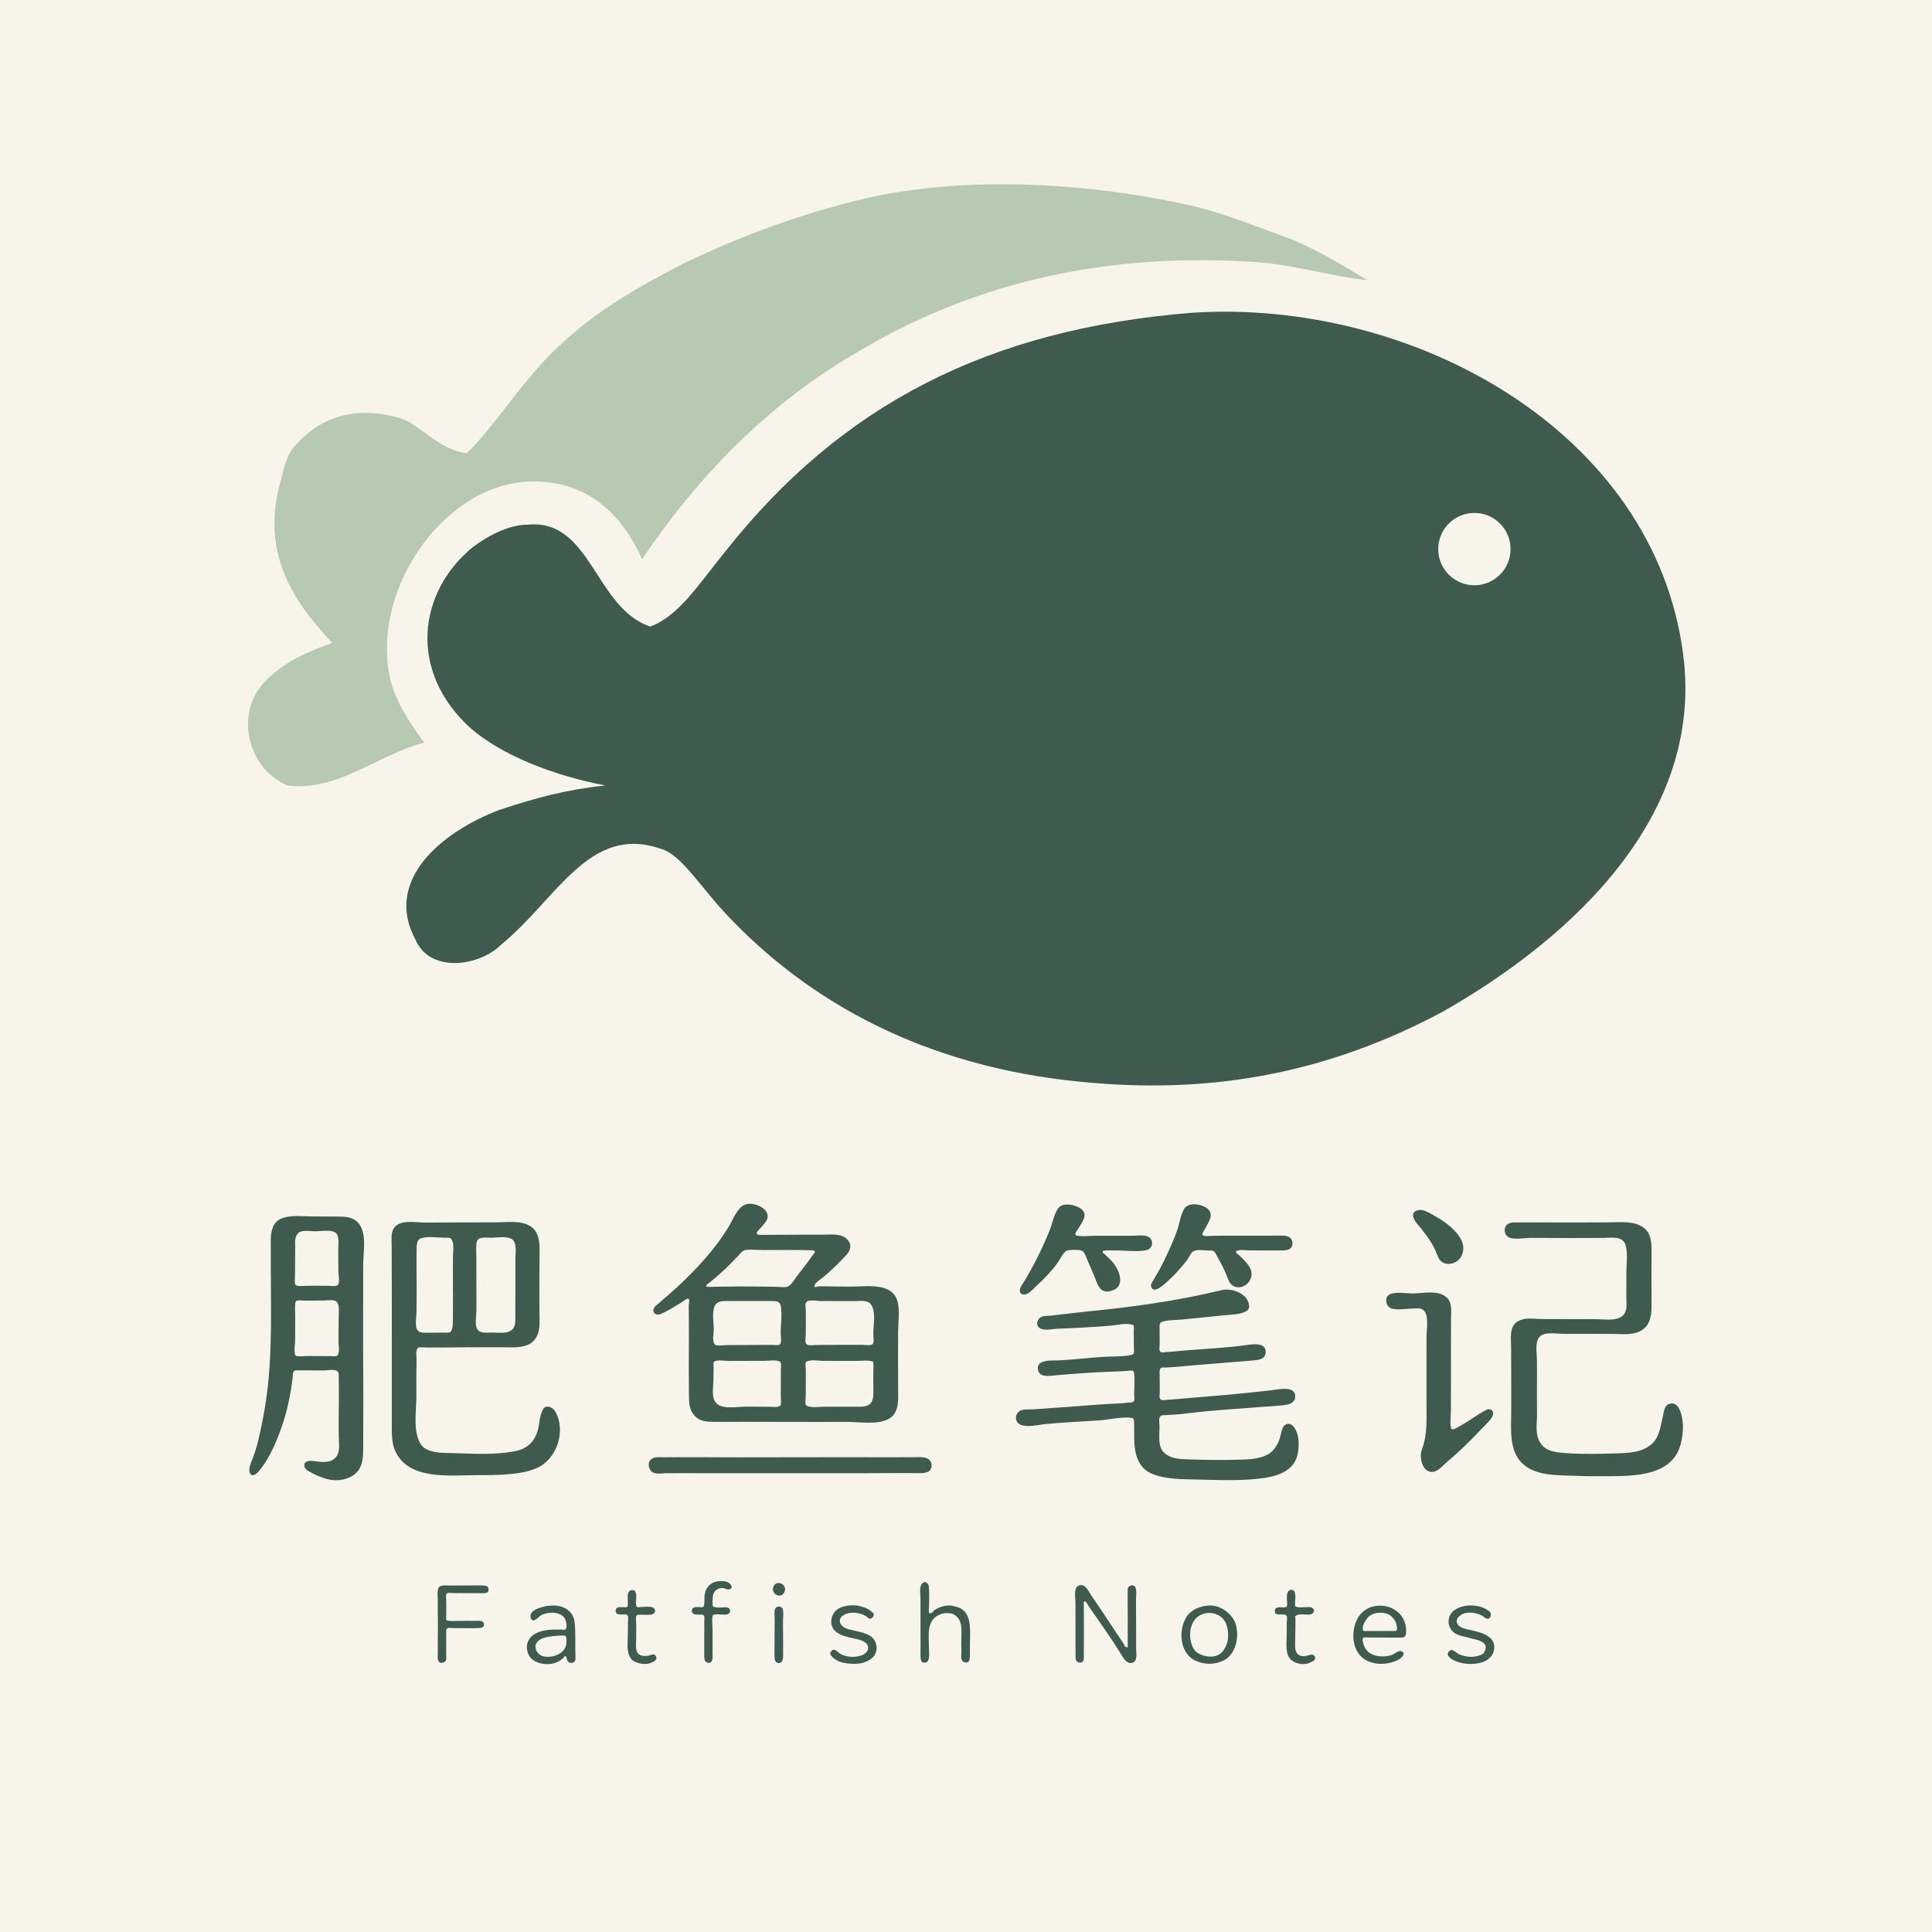
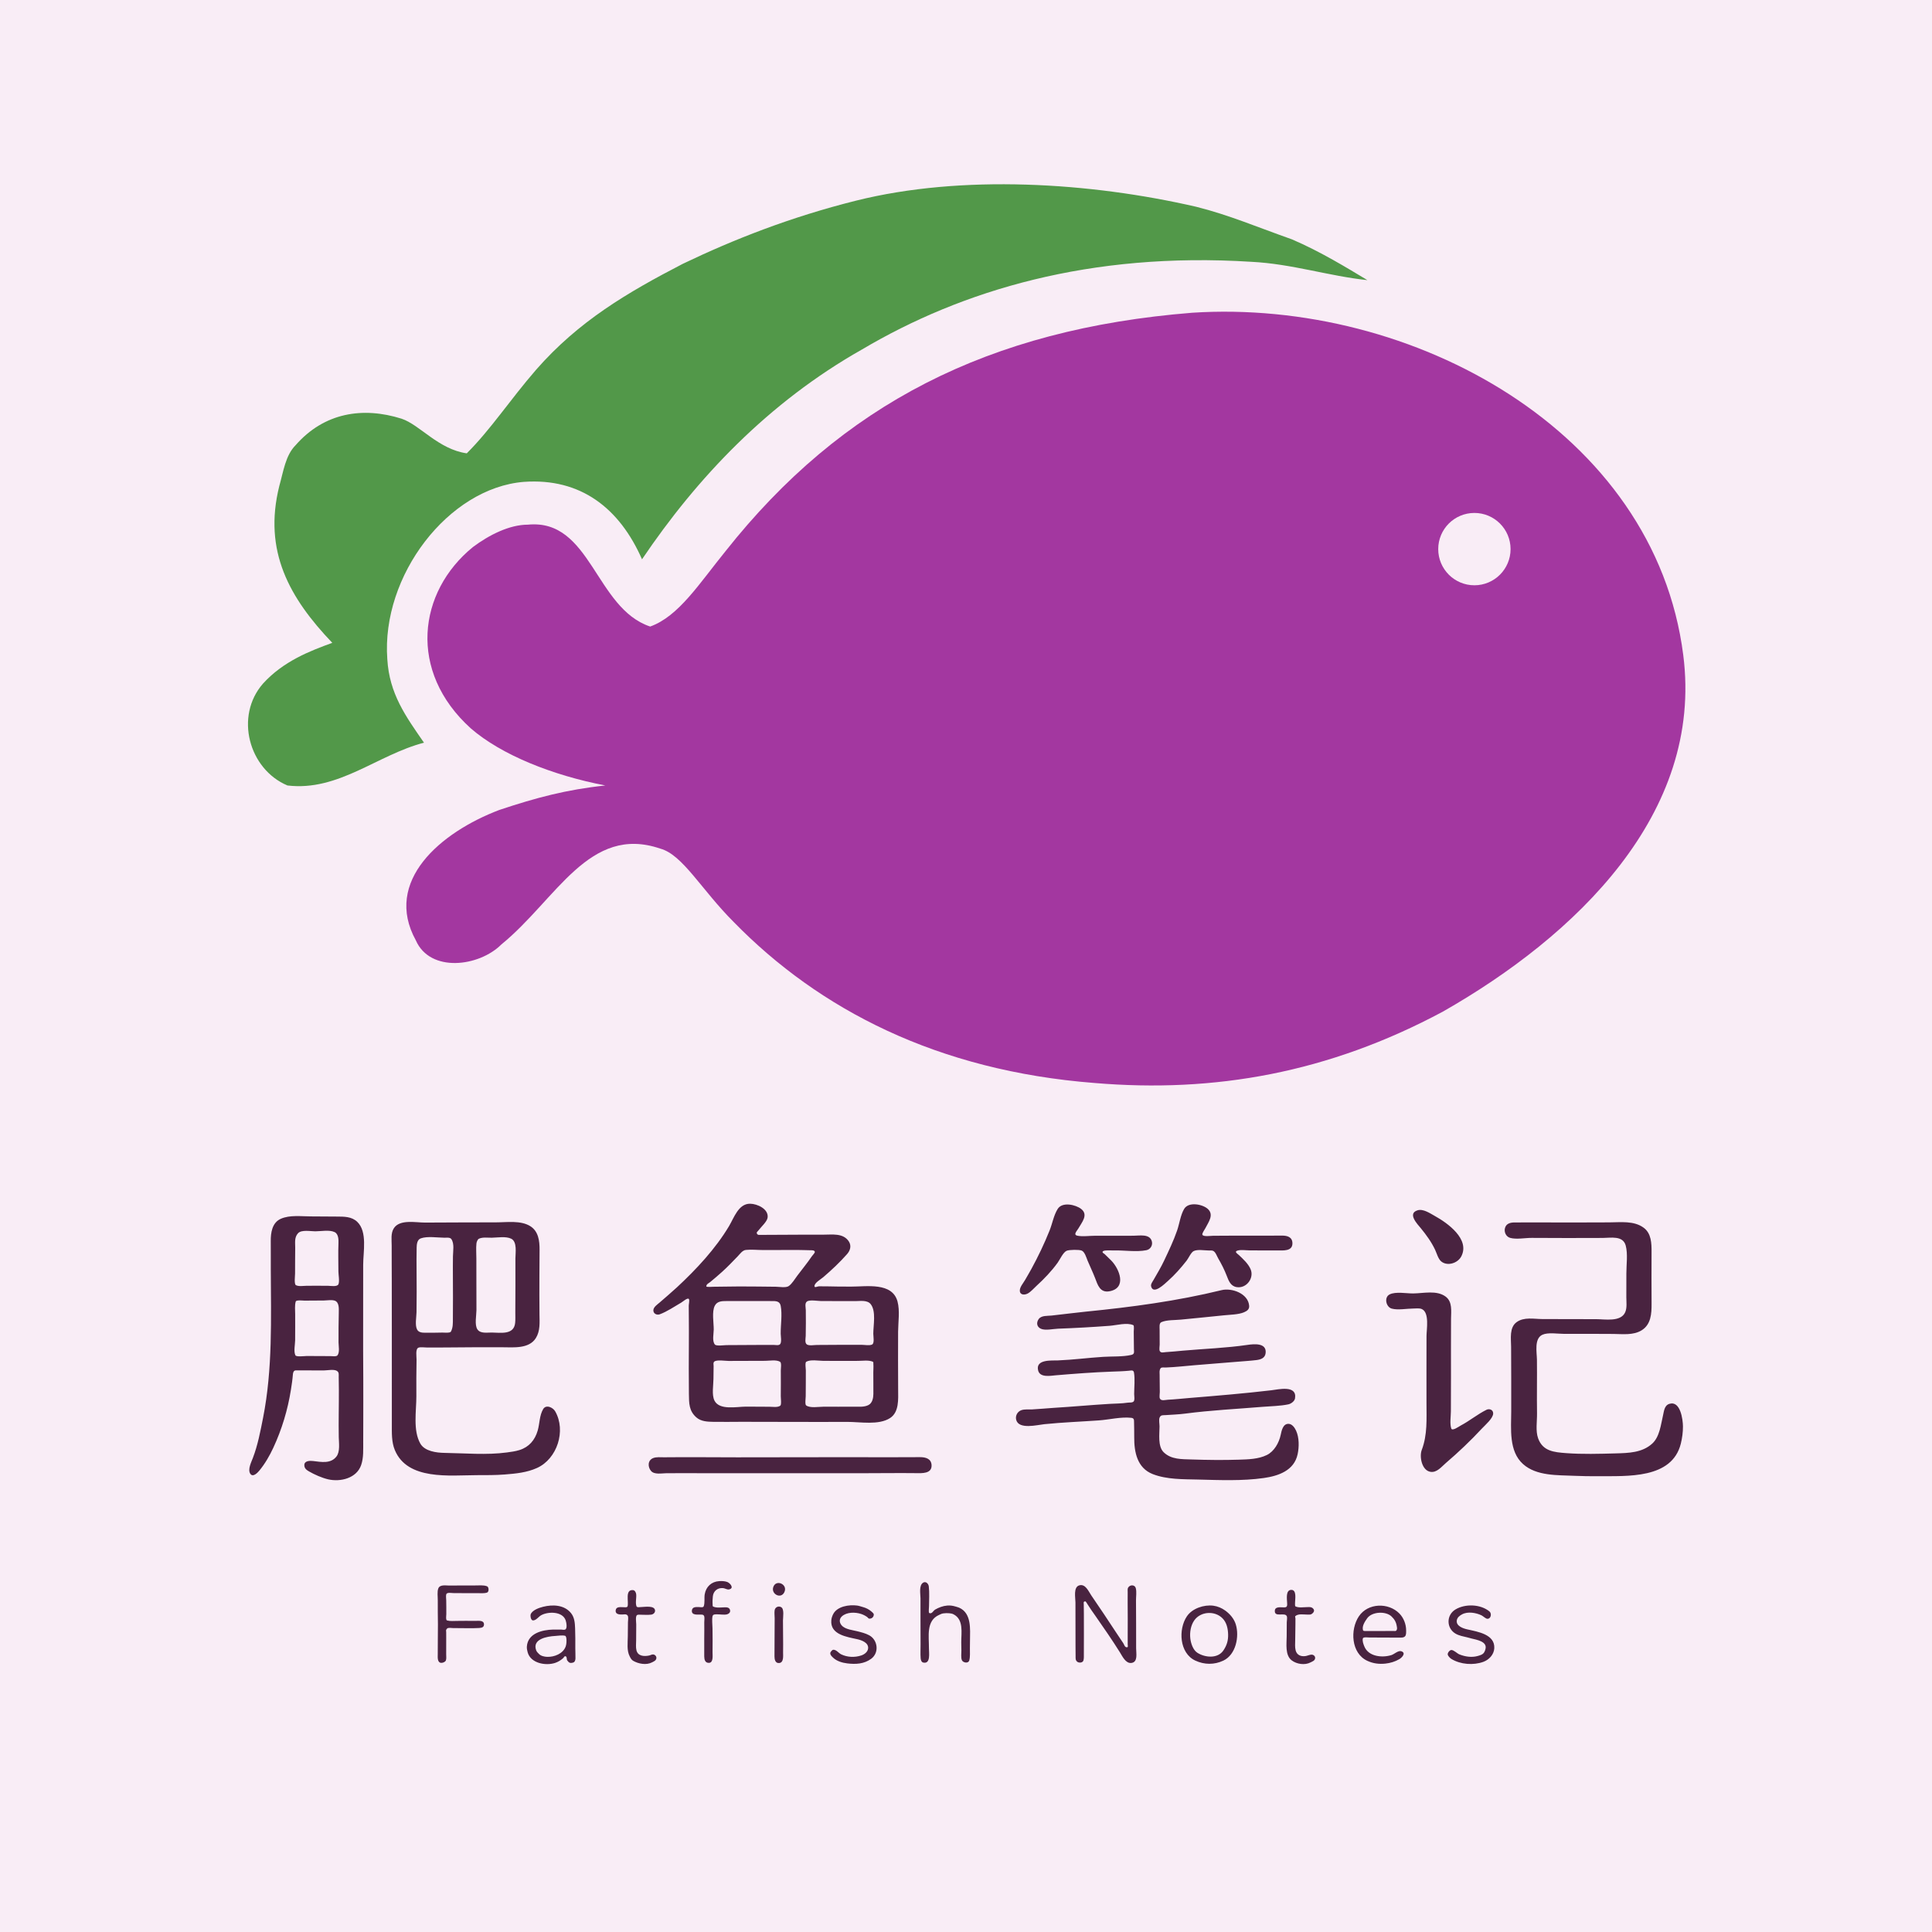
<svg xmlns="http://www.w3.org/2000/svg" width="1024" height="1024" viewBox="0 0 1024 1024" role="img" aria-label="肥鱼笔记 / Fatfish Notes · 浅底正方形品牌组合版">
-   <rect width="1024" height="1024" fill="#F7F4EB" />
+   <rect width="1024" height="1024" fill="#F9EDF6" />
  <g id="fish-symbol" transform="translate(80 34) scale(1.08)">
    <g transform="translate(-219 -54)">
-       <path fill="#B7C9B3" d="M 816 160 C 797 158 779 152 759 151 C 680 146 617 165 568 194 C 522 220 487 257 460 297 C 449 272 430 257 402 259 C 365 262 332 305 335 346 C 336 363 344 374 353 387 C 330 393 311 411 286 408 C 267 400 260 374 274 358 C 284 347 297 342 308 338 C 287 316 274 293 282 261 C 284 254 285 246 290 241 C 304 225 323 222 342 228 C 351 231 360 243 374 245 C 386 233 395 219 408 204 C 429 180 453 166 480 152 C 505 140 533 129 565 121 C 617 108 680 112 732 124 C 748 128 762 134 779 140 C 793 146 806 154 816 160 Z" />
-       <path fill="#3F5A4E" fill-rule="evenodd" d="M 442 408 C 416 403 391 393 376 380 C 345 352 350 313 377 291 C 385 285 395 280 404 280 C 435 277 437 321 464 330 C 478 325 488 309 501 293 C 558 221 630 184 730 176 C 838 169 957 234 971 344 C 981 422 918 482 853 519 C 797 549 741 559 682 554 C 605 548 547 518 505 475 C 489 459 480 442 469 439 C 434 427 418 464 391 486 C 380 497 356 500 349 484 C 333 455 361 431 390 420 C 408 414 423 410 442 408 Z M 886.25 292.0 A 17.75 17.75 0 1 0 850.75 292.0 A 17.75 17.75 0 1 0 886.25 292.0 Z" />
+       <path fill="#529849" d="M 816 160 C 797 158 779 152 759 151 C 680 146 617 165 568 194 C 522 220 487 257 460 297 C 449 272 430 257 402 259 C 365 262 332 305 335 346 C 336 363 344 374 353 387 C 330 393 311 411 286 408 C 267 400 260 374 274 358 C 284 347 297 342 308 338 C 287 316 274 293 282 261 C 284 254 285 246 290 241 C 304 225 323 222 342 228 C 351 231 360 243 374 245 C 386 233 395 219 408 204 C 429 180 453 166 480 152 C 505 140 533 129 565 121 C 617 108 680 112 732 124 C 748 128 762 134 779 140 C 793 146 806 154 816 160 Z" />
+       <path fill="#A337A0" fill-rule="evenodd" d="M 442 408 C 416 403 391 393 376 380 C 345 352 350 313 377 291 C 385 285 395 280 404 280 C 435 277 437 321 464 330 C 478 325 488 309 501 293 C 558 221 630 184 730 176 C 838 169 957 234 971 344 C 981 422 918 482 853 519 C 797 549 741 559 682 554 C 605 548 547 518 505 475 C 489 459 480 442 469 439 C 434 427 418 464 391 486 C 380 497 356 500 349 484 C 333 455 361 431 390 420 C 408 414 423 410 442 408 Z M 886.25 292.0 A 17.75 17.75 0 1 0 850.75 292.0 A 17.75 17.75 0 1 0 886.25 292.0 Z" />
    </g>
  </g>
-   <g id="wordmark-chinese" fill="#3F5A4E" transform="translate(132 638) scale(1.141099) translate(-10.7418 -12.09328)">
+   <g id="wordmark-chinese" fill="#492340" transform="translate(132 638) scale(1.141099) translate(-10.7418 -12.09328)">
    <path fill-rule="evenodd" d="M 63.798 93.500 C 63.827 96.834 63.832 100.166 63.806 103.500 C 63.756 109.834 63.837 116.166 63.770 122.500 C 63.730 126.205 64.032 129.938 62.803 133.500 C 60.692 139.616 53.217 141.414 47.500 140.109 C 44.614 139.451 41.052 137.864 38.500 136.379 C 37.342 135.706 36.420 134.959 36.420 133.500 C 36.420 131.377 39.163 131.442 40.500 131.604 C 44.359 132.070 48.691 132.944 51.348 129.500 C 53.092 127.239 52.466 123.163 52.416 120.500 C 52.278 113.167 52.499 105.833 52.465 98.500 C 52.455 96.500 52.405 94.499 52.388 92.500 C 52.379 91.415 52.625 90.372 51.500 89.711 C 50.084 88.879 47.096 89.518 45.500 89.527 C 41.167 89.550 36.831 89.495 32.500 89.495 C 31.336 89.495 31.155 90.722 31.094 91.500 C 30.909 93.871 30.564 96.154 30.193 98.500 C 28.722 107.818 25.967 116.953 21.984 125.500 C 20.247 129.226 18.124 132.906 15.500 136.082 C 14.726 137.019 12.518 139.367 11.312 137.500 C 10.048 135.545 11.725 132.247 12.500 130.228 C 14.797 124.243 16.023 117.770 17.261 111.500 C 21.730 88.864 20.937 65.456 20.843 42.500 C 20.825 38.167 20.870 33.833 20.829 29.500 C 20.793 25.638 21.410 20.906 25.500 19.089 C 29.702 17.222 35.012 17.983 39.500 17.983 C 43.500 17.983 47.500 18.039 51.500 18.059 C 54.860 18.076 58.391 18.006 60.995 20.500 C 65.805 25.105 63.738 34.500 63.756 40.500 C 63.807 58.165 63.646 75.836 63.798 93.500 Z M 37.500 82.821 C 36.670 82.824 32.671 83.340 32.268 82.500 C 31.400 80.691 32.127 77.508 32.152 75.500 C 32.201 71.501 32.157 67.499 32.168 63.500 C 32.173 61.590 31.882 59.333 32.429 57.500 C 32.666 56.705 35.890 57.098 36.500 57.101 C 39.499 57.115 42.501 57.080 45.500 57.043 C 46.993 57.024 49.070 56.638 50.500 57.101 C 52.651 57.797 52.451 60.804 52.427 62.500 C 52.360 67.167 52.244 71.832 52.307 76.500 C 52.331 78.282 52.921 81.028 51.836 82.500 C 51.314 83.208 49.255 82.868 48.500 82.871 C 44.834 82.885 41.167 82.807 37.500 82.821 Z M 52.248 43.500 C 52.248 45.020 52.858 48.138 52.259 49.500 C 51.691 50.791 48.611 50.226 47.500 50.216 C 44.166 50.185 40.834 50.171 37.500 50.205 C 36.048 50.220 33.813 50.626 32.500 49.916 C 31.608 49.434 32.125 45.452 32.116 44.500 C 32.076 40.499 32.190 36.500 32.184 32.500 C 32.181 30.091 31.747 27.693 33.500 25.795 C 35.108 24.053 39.337 24.909 41.500 24.906 C 44.144 24.903 48.086 24.110 50.500 25.281 C 52.313 26.161 52.344 28.878 52.275 30.500 C 52.093 34.821 52.248 39.176 52.248 43.500 Z M 88.457 101.500 C 88.467 108.299 86.809 117.359 90.297 123.500 C 92.339 127.095 97.835 127.769 101.500 127.824 C 111.014 127.966 121.046 128.897 130.500 127.624 C 132.472 127.358 134.477 127.101 136.378 126.500 C 140.812 125.098 143.511 121.889 144.801 117.500 C 145.761 114.232 145.586 110.484 147.347 107.500 C 148.729 105.159 151.942 106.785 152.926 108.500 C 158.108 117.535 153.852 130.594 144.500 134.826 C 139.759 136.972 134.640 137.451 129.500 137.858 C 125.181 138.200 120.829 138.154 116.500 138.165 C 103.983 138.199 84.344 140.693 78.451 126.500 C 76.890 122.742 77.069 118.485 77.064 114.500 C 77.059 109.833 77.054 105.167 77.062 100.500 C 77.092 83.166 77.038 65.834 77.038 48.500 C 77.038 42.834 76.971 37.166 76.992 31.500 C 77.003 28.851 76.493 25.848 77.992 23.500 C 80.732 19.206 88.229 20.868 92.500 20.852 C 103.500 20.811 114.500 20.744 125.500 20.744 C 130.531 20.744 136.899 19.747 141.346 22.500 C 145.187 24.878 145.713 29.420 145.682 33.500 C 145.652 37.500 145.610 41.500 145.610 45.500 C 145.610 51.499 145.559 57.501 145.641 63.500 C 145.692 67.236 146.036 71.178 143.953 74.500 C 140.779 79.561 133.576 78.785 128.500 78.761 C 119.499 78.720 110.501 78.777 101.500 78.863 C 98.833 78.889 96.167 78.855 93.500 78.883 C 92.371 78.895 90.562 78.583 89.500 78.920 C 87.898 79.428 88.575 83.185 88.544 84.500 C 88.410 90.165 88.448 95.834 88.457 101.500 Z M 105.465 55.500 C 105.455 58.834 105.425 62.166 105.423 65.500 C 105.423 67.584 105.499 69.620 104.505 71.500 C 104.115 72.238 101.183 71.927 100.500 71.942 C 97.835 71.997 95.165 72.044 92.500 72.015 C 91.117 72.000 89.517 71.916 88.782 70.500 C 87.738 68.491 88.492 64.707 88.525 62.500 C 88.619 56.175 88.610 49.825 88.553 43.500 C 88.519 39.832 88.507 36.168 88.588 32.500 C 88.621 31.023 88.783 28.813 90.500 28.187 C 93.538 27.080 98.287 27.855 101.500 27.885 C 102.377 27.893 104.101 27.631 104.699 28.500 C 106.183 30.658 105.492 34.003 105.452 36.500 C 105.352 42.833 105.485 49.166 105.465 55.500 Z M 134.416 62.500 C 134.400 64.144 134.510 65.866 134.336 67.500 C 133.737 73.130 127.586 71.976 123.500 71.923 C 121.358 71.895 118.269 72.513 116.845 70.500 C 115.399 68.455 116.355 63.921 116.365 61.500 C 116.398 53.500 116.279 45.500 116.324 37.500 C 116.337 35.202 116.109 32.784 116.366 30.500 C 116.440 29.838 116.914 28.631 117.500 28.355 C 119.269 27.523 121.582 27.917 123.500 27.880 C 126.193 27.830 130.034 27.135 132.500 28.336 C 135.387 29.743 134.465 34.988 134.464 37.500 C 134.459 45.836 134.498 54.165 134.416 62.500 Z M 237.500 129.886 C 260.500 129.905 283.501 129.758 306.500 129.851 C 311.834 129.872 317.167 129.790 322.500 129.805 C 324.975 129.812 327.607 130.503 327.762 133.500 C 327.974 137.588 323.203 137.270 320.500 137.235 C 312.169 137.129 303.832 137.275 295.500 137.267 C 271.167 137.243 246.833 137.291 222.500 137.267 C 216.498 137.261 210.502 137.193 204.500 137.269 C 202.452 137.295 199.030 137.994 197.500 136.260 C 195.886 134.431 195.810 131.245 198.500 130.217 C 200.006 129.642 201.914 129.884 203.500 129.867 C 214.828 129.746 226.170 129.877 237.500 129.886 Z M 214.988 88.500 C 214.978 80.834 215.106 73.165 215.016 65.500 C 214.992 63.500 214.961 61.500 214.976 59.500 C 214.982 58.743 215.362 57.196 215.105 56.500 C 214.682 55.353 212.209 57.604 211.500 58.011 C 208.254 59.875 205.023 62.147 201.500 63.458 C 200.198 63.942 198.440 63.202 198.543 61.500 C 198.632 60.023 200.500 58.822 201.500 57.946 C 204.172 55.604 206.893 53.331 209.500 50.914 C 218.436 42.627 227.421 33.007 233.683 22.500 C 236.002 18.609 238.075 12.022 243.500 12.093 C 246.823 12.137 252.097 14.524 251.610 18.500 C 251.376 20.409 248.622 22.811 247.500 24.315 C 247.234 24.672 246.565 25.298 246.547 25.500 C 246.499 26.054 246.997 26.570 247.500 26.570 C 257.476 26.570 267.502 26.414 277.500 26.465 C 281.583 26.486 286.619 25.621 289.259 29.500 C 290.652 31.547 290.020 33.784 288.500 35.506 C 285.113 39.343 281.383 42.848 277.500 46.176 C 276.299 47.206 273.152 48.939 273.388 50.500 C 273.493 51.196 274.796 50.453 275.500 50.447 C 278.497 50.422 281.503 50.536 284.500 50.565 C 286.500 50.584 288.500 50.582 290.500 50.588 C 297.483 50.608 309.507 48.456 311.942 57.500 C 313.100 61.800 312.251 67.080 312.216 71.500 C 312.144 80.499 312.213 89.501 312.238 98.500 C 312.251 102.804 312.747 108.877 308.500 111.635 C 303.187 115.085 294.590 113.395 288.500 113.424 C 272.168 113.503 255.833 113.387 239.500 113.387 C 235.166 113.387 230.834 113.486 226.500 113.405 C 223.730 113.353 220.702 113.276 218.500 111.333 C 215.071 108.308 215.103 104.799 215.052 100.500 C 215.004 96.500 214.994 92.500 214.988 88.500 Z M 272.159 36.500 C 270.054 39.621 267.661 42.489 265.407 45.500 C 264.260 47.031 263.041 49.129 261.500 50.287 C 260.186 51.275 257.049 50.668 255.500 50.651 C 249.832 50.591 244.168 50.514 238.500 50.514 C 234.499 50.514 230.501 50.651 226.500 50.654 C 226.185 50.654 223.140 50.906 223.140 50.500 C 223.140 49.428 224.226 49.049 224.901 48.500 C 226.807 46.949 228.671 45.338 230.500 43.697 C 233.026 41.431 235.376 38.933 237.738 36.500 C 238.796 35.410 239.877 33.735 241.500 33.557 C 244.090 33.272 246.890 33.608 249.500 33.605 C 254.833 33.599 260.166 33.567 265.500 33.573 C 267.501 33.575 269.500 33.673 271.500 33.703 C 271.924 33.709 273.532 33.600 273.532 34.500 C 273.532 35.010 272.474 36.033 272.159 36.500 Z M 241.500 106.336 C 237.316 106.348 229.171 108.152 226.904 103.500 C 225.595 100.813 226.437 96.396 226.449 93.500 C 226.458 91.501 226.533 89.499 226.525 87.500 C 226.523 86.889 226.268 86.042 226.754 85.500 C 227.733 84.407 232.092 85.124 233.500 85.116 C 239.167 85.082 244.834 85.100 250.500 85.060 C 252.505 85.046 255.626 84.454 257.393 85.500 C 258.172 85.961 257.731 88.757 257.734 89.500 C 257.750 93.501 257.785 97.499 257.724 101.500 C 257.712 102.276 258.125 105.430 257.500 105.887 C 256.208 106.834 254.025 106.395 252.500 106.395 C 248.834 106.395 245.167 106.326 241.500 106.336 Z M 226.582 70.500 C 226.597 67.421 225.645 62.274 227.060 59.500 C 228.168 57.328 230.415 57.304 232.500 57.298 C 235.834 57.287 239.166 57.304 242.500 57.281 C 246.167 57.257 249.833 57.311 253.500 57.305 C 255.292 57.303 257.236 57.222 257.682 59.500 C 258.470 63.521 257.644 68.388 257.691 72.500 C 257.705 73.750 258.181 76.149 257.500 77.210 C 256.938 78.085 255.313 77.686 254.500 77.678 C 251.834 77.650 249.166 77.678 246.500 77.690 C 241.833 77.711 237.167 77.736 232.500 77.768 C 231.470 77.774 227.817 78.315 227.127 77.500 C 225.749 75.873 226.572 72.511 226.582 70.500 Z M 285.500 77.633 C 281.833 77.644 278.167 77.689 274.500 77.699 C 273.248 77.703 271.011 78.136 269.917 77.500 C 268.730 76.810 269.281 74.632 269.306 73.500 C 269.396 69.501 269.398 65.500 269.345 61.500 C 269.330 60.342 268.742 58.301 269.888 57.500 C 271.189 56.590 274.909 57.288 276.500 57.296 C 281.833 57.325 287.167 57.335 292.500 57.318 C 294.684 57.311 297.939 56.752 299.500 58.750 C 302.081 62.052 300.689 68.516 300.695 72.500 C 300.696 73.615 301.326 76.945 300.125 77.500 C 298.884 78.074 296.850 77.652 295.500 77.640 C 292.166 77.609 288.834 77.623 285.500 77.633 Z M 277.500 106.379 C 275.265 106.388 271.341 107.116 269.500 105.771 C 268.872 105.312 269.304 102.254 269.306 101.500 C 269.321 97.500 269.385 93.500 269.359 89.500 C 269.355 88.874 268.915 85.860 269.540 85.500 C 271.547 84.343 275.202 85.053 277.500 85.078 C 282.833 85.138 288.167 85.074 293.500 85.086 C 295.708 85.091 298.464 84.609 300.500 85.482 C 300.819 85.619 300.696 86.154 300.725 86.500 C 300.834 87.795 300.703 89.195 300.701 90.500 C 300.696 93.833 300.763 97.167 300.731 100.500 C 300.714 102.271 300.276 104.632 298.500 105.577 C 296.429 106.678 293.790 106.333 291.500 106.362 C 286.834 106.421 282.166 106.361 277.500 106.379 Z M 433.650 115.500 C 433.655 118.982 432.765 124.757 435.547 127.500 C 439.030 130.933 443.907 130.728 448.500 130.881 C 455.817 131.125 463.182 131.220 470.500 130.979 C 474.803 130.838 479.561 130.749 483.500 128.806 C 486.933 127.113 489.144 123.106 489.915 119.500 C 490.321 117.602 490.921 114.327 493.500 114.327 C 495.229 114.327 496.440 116.131 497.070 117.500 C 498.549 120.716 498.516 125.088 497.775 128.500 C 496.135 136.057 488.859 138.534 482.067 139.500 C 472.111 140.916 461.529 140.460 451.500 140.207 C 444.623 140.033 437.015 140.226 430.500 137.681 C 423.250 134.849 421.833 127.420 421.889 120.500 C 421.908 118.165 421.851 115.834 421.810 113.500 C 421.792 112.469 421.837 111.686 420.500 111.535 C 415.761 111.000 410.281 112.392 405.500 112.730 C 397.045 113.327 388.521 113.633 380.091 114.500 C 376.834 114.835 368.319 117.077 367.076 112.500 C 366.558 110.594 367.661 108.597 369.500 107.976 C 371.035 107.458 372.904 107.708 374.500 107.632 C 377.832 107.473 381.167 107.111 384.500 106.909 C 393.173 106.382 401.826 105.573 410.500 105.056 C 413.250 104.892 416.122 104.919 418.844 104.500 C 419.763 104.359 420.669 104.614 421.500 104.049 C 422.275 103.523 421.867 101.312 421.866 100.500 C 421.861 97.334 422.309 93.609 421.775 90.500 C 421.545 89.165 420.317 89.583 419.500 89.661 C 416.871 89.916 414.143 89.987 411.500 90.079 C 402.838 90.380 394.139 91.060 385.500 91.779 C 383.002 91.987 378.090 93.006 377.250 89.500 C 375.995 84.265 383.556 84.988 386.500 84.869 C 393.492 84.587 400.503 83.653 407.500 83.213 C 411.714 82.947 416.373 83.251 420.500 82.332 C 422.193 81.955 421.755 80.886 421.750 79.500 C 421.741 76.833 421.670 74.167 421.667 71.500 C 421.666 71.097 421.944 68.713 421.475 68.500 C 418.509 67.154 413.716 68.550 410.500 68.793 C 402.531 69.397 394.486 69.844 386.500 70.137 C 384.274 70.218 380.551 71.102 378.500 70.145 C 376.590 69.253 376.361 67.317 377.500 65.690 C 378.746 63.909 381.669 64.234 383.500 64.037 C 388.840 63.464 394.156 62.736 399.500 62.206 C 420.731 60.102 441.788 57.292 462.500 52.225 C 467.148 51.088 474.824 53.726 475.275 59.500 C 475.407 61.188 474.249 61.915 472.913 62.500 C 470.378 63.610 466.313 63.632 463.500 63.931 C 456.840 64.640 450.160 65.256 443.500 65.927 C 440.868 66.192 436.942 66.008 434.500 67.101 C 433.374 67.605 433.694 69.540 433.685 70.500 C 433.662 72.834 433.712 75.166 433.717 77.500 C 433.718 78.228 433.431 79.842 433.752 80.500 C 434.268 81.557 435.642 81.072 436.500 81.024 C 439.184 80.872 441.826 80.577 444.500 80.341 C 454.476 79.457 464.584 79.115 474.500 77.662 C 477.458 77.228 483.510 76.590 482.920 81.500 C 482.634 83.883 480.532 84.488 478.500 84.732 C 475.556 85.085 472.603 85.244 469.650 85.500 C 460.940 86.256 452.203 86.845 443.500 87.686 C 441.180 87.910 438.829 88.063 436.500 88.171 C 435.973 88.195 434.524 87.961 434.155 88.500 C 433.476 89.493 433.689 90.376 433.692 91.500 C 433.700 94.167 433.723 96.833 433.770 99.500 C 433.783 100.243 433.510 101.827 433.780 102.500 C 434.331 103.871 436.414 103.192 437.500 103.139 C 440.836 102.975 444.171 102.599 447.500 102.325 C 460.158 101.283 472.890 100.239 485.500 98.750 C 488.943 98.343 497.602 96.204 496.581 102.500 C 496.362 103.848 494.706 105.018 493.500 105.273 C 489.637 106.088 485.428 106.107 481.500 106.433 C 469.540 107.427 457.398 108.017 445.500 109.584 C 442.537 109.975 439.483 110.063 436.500 110.278 C 435.259 110.368 434.202 110.076 433.649 111.500 C 433.272 112.471 433.649 114.445 433.650 115.500 Z M 374.062 42.500 C 377.241 36.696 380.131 30.650 382.589 24.500 C 383.886 21.255 384.489 17.463 386.351 14.500 C 388.501 11.078 394.708 12.551 397.221 14.500 C 400.718 17.213 397.576 20.698 396.004 23.500 C 395.356 24.655 393.362 26.515 395.500 26.949 C 397.955 27.448 400.993 26.980 403.500 26.976 C 409.500 26.966 415.500 26.947 421.500 26.959 C 424.243 26.964 429.059 25.945 430.057 29.500 C 430.590 31.401 429.448 33.302 427.500 33.685 C 422.806 34.608 417.290 33.664 412.500 33.793 C 411.196 33.829 409.790 33.687 408.500 33.829 C 408.348 33.846 407.177 33.941 407.177 34.500 C 407.177 34.970 407.828 35.179 408.171 35.500 C 409.219 36.478 410.234 37.472 411.235 38.500 C 414.982 42.346 418.597 51.170 410.500 52.742 C 405.951 53.624 404.929 49.769 403.664 46.500 C 402.615 43.793 401.334 41.176 400.218 38.500 C 399.681 37.210 398.932 34.454 397.500 33.860 C 396.272 33.351 391.722 33.428 390.500 33.944 C 388.895 34.622 387.320 38.107 386.315 39.500 C 383.482 43.424 380.068 46.980 376.500 50.243 C 375.254 51.383 373.976 52.915 372.500 53.755 C 371.126 54.536 368.838 54.653 368.750 52.500 C 368.682 50.831 370.419 48.876 371.200 47.500 C 372.147 45.832 373.138 44.188 374.062 42.500 Z M 474.500 26.924 C 479.834 26.967 485.166 26.915 490.500 26.894 C 492.953 26.884 495.360 27.516 495.375 30.500 C 495.394 34.260 491.012 33.776 488.500 33.803 C 484.166 33.849 479.834 33.747 475.500 33.764 C 473.845 33.771 471.020 33.292 469.500 33.995 C 468.405 34.501 470.082 35.525 470.500 35.924 C 472.494 37.826 474.828 39.917 475.940 42.500 C 477.702 46.590 474.055 51.542 469.500 50.829 C 466.648 50.382 465.745 47.855 464.837 45.500 C 463.782 42.763 462.393 40.027 460.908 37.500 C 460.306 36.477 459.675 34.464 458.500 33.964 C 457.959 33.734 457.059 33.816 456.500 33.813 C 454.494 33.803 451.338 33.194 449.500 34.085 C 448.285 34.675 447.091 37.420 446.248 38.500 C 443.606 41.882 440.717 45.157 437.500 48.008 C 436.124 49.228 430.775 54.543 429.741 50.500 C 429.472 49.449 430.378 48.342 430.858 47.500 C 432.549 44.538 434.337 41.587 435.790 38.500 C 437.949 33.915 440.173 29.302 441.824 24.500 C 442.900 21.369 443.389 17.336 445.085 14.500 C 447.151 11.047 453.614 12.295 456.053 14.500 C 459.096 17.250 456.330 20.683 454.917 23.500 C 454.600 24.133 453.294 25.864 453.554 26.500 C 453.972 27.527 457.620 26.976 458.500 26.976 C 463.834 26.977 469.166 26.881 474.500 26.924 Z M 569.018 92.500 C 569.011 97.833 568.985 103.167 568.975 108.500 C 568.971 110.868 568.408 114.243 569.151 116.500 C 569.594 117.844 572.811 115.511 573.500 115.148 C 577.639 112.970 581.328 109.881 585.500 107.811 C 586.778 107.177 588.619 107.699 588.619 109.500 C 588.619 111.760 584.835 114.949 583.395 116.500 C 578.157 122.144 572.528 127.494 566.672 132.500 C 564.616 134.258 562.472 137.097 559.500 136.622 C 555.412 135.968 554.293 129.491 555.430 126.500 C 558.150 119.342 557.635 112.110 557.640 104.500 C 557.646 94.167 557.608 83.833 557.654 73.500 C 557.667 70.496 559.113 62.685 555.500 61.034 C 554.350 60.509 552.727 60.766 551.500 60.772 C 548.458 60.785 544.438 61.604 541.500 60.807 C 538.846 60.086 537.828 55.592 540.500 54.228 C 543.308 52.795 548.375 53.803 551.500 53.766 C 556.332 53.708 562.369 52.174 566.500 55.203 C 569.775 57.604 569.068 61.969 569.043 65.500 C 568.979 74.500 569.028 83.500 569.018 92.500 Z M 555.031 23.500 C 553.460 21.585 548.639 16.646 553.500 15.147 C 556.129 14.337 559.319 16.572 561.500 17.775 C 567.487 21.075 577.892 28.551 573.835 36.500 C 572.178 39.745 567.360 41.239 564.500 38.911 C 563.083 37.757 562.406 35.112 561.652 33.500 C 559.976 29.916 557.529 26.544 555.031 23.500 Z M 597.000 108.500 C 597.018 98.500 597.002 88.500 596.946 78.500 C 596.925 74.815 596.049 69.613 599.500 67.101 C 602.945 64.593 607.544 65.649 611.500 65.664 C 619.834 65.695 628.166 65.730 636.500 65.715 C 640.459 65.708 647.891 67.138 649.939 62.500 C 650.860 60.413 650.466 57.718 650.466 55.500 C 650.466 51.833 650.503 48.167 650.485 44.500 C 650.465 40.450 651.238 35.419 650.174 31.500 C 648.889 26.767 643.237 27.967 639.500 27.986 C 628.501 28.043 617.499 28.039 606.500 27.961 C 603.516 27.940 599.357 28.770 596.500 27.952 C 594.601 27.408 593.637 25.318 594.075 23.500 C 594.600 21.319 596.506 20.809 598.500 20.790 C 602.167 20.755 605.833 20.751 609.500 20.775 C 620.499 20.848 631.501 20.787 642.500 20.756 C 647.848 20.741 653.938 19.891 658.500 23.226 C 662.096 25.855 662.201 30.510 662.184 34.500 C 662.152 42.501 662.137 50.499 662.193 58.500 C 662.225 63.123 661.949 68.244 657.500 70.934 C 653.658 73.257 648.795 72.620 644.500 72.576 C 636.832 72.498 629.168 72.538 621.500 72.536 C 618.639 72.536 614.125 71.752 611.500 72.941 C 607.577 74.719 608.901 81.084 608.943 84.500 C 609.045 92.833 608.854 101.166 608.984 109.500 C 609.041 113.137 608.236 117.615 609.500 121.083 C 611.671 127.042 616.843 127.508 622.500 127.934 C 630.092 128.505 637.893 128.263 645.500 128.058 C 651.519 127.895 657.818 127.763 662.500 123.506 C 665.948 120.371 666.506 114.681 667.500 110.446 C 667.966 108.462 668.106 105.760 670.500 105.033 C 675.601 103.484 676.743 112.387 676.766 115.500 C 676.786 118.152 676.418 120.927 675.783 123.500 C 671.697 140.052 650.767 138.546 637.500 138.654 C 633.831 138.683 630.164 138.644 626.500 138.475 C 618.639 138.113 608.806 138.661 602.500 133.027 C 595.783 127.025 596.985 116.589 597.000 108.500 Z" />
  </g>
-   <g id="wordmark-english" fill="#3F5A4E" transform="translate(232 838) scale(1.060414) translate(-14.83453 -6.870229)">
+   <g id="wordmark-english" fill="#492340" transform="translate(232 838) scale(1.060414) translate(-14.83453 -6.870229)">
    <path fill-rule="evenodd" d="M 19.074 37.500 C 19.093 39.501 19.102 41.499 19.066 43.500 C 19.049 44.411 19.242 45.627 18.921 46.500 C 18.615 47.329 17.291 47.832 16.500 47.746 C 14.531 47.532 14.860 44.786 14.852 43.500 C 14.820 38.500 14.956 33.500 14.938 28.500 C 14.923 24.499 14.803 20.501 14.866 16.500 C 14.894 14.709 14.470 12.179 15.148 10.500 C 15.949 8.518 18.918 9.100 20.500 9.110 C 24.834 9.137 29.165 8.995 33.500 9.063 C 35.431 9.093 37.711 8.763 39.500 9.484 C 40.461 9.871 40.530 12.274 39.500 12.619 C 37.969 13.131 36.104 12.887 34.500 12.899 C 30.501 12.929 26.499 12.904 22.500 12.869 C 21.701 12.861 19.418 12.378 19.096 13.500 C 18.860 14.324 19.078 15.642 19.085 16.500 C 19.104 18.836 19.164 21.164 19.125 23.500 C 19.117 23.984 18.770 26.359 19.500 26.556 C 21.096 26.984 22.857 26.792 24.500 26.781 C 27.501 26.761 30.499 26.708 33.500 26.775 C 35.013 26.809 37.915 26.248 37.961 28.500 C 37.991 30.024 36.759 30.241 35.500 30.325 C 33.514 30.459 31.490 30.431 29.500 30.421 C 27.167 30.410 24.833 30.370 22.500 30.362 C 21.855 30.360 20.012 30.022 19.500 30.623 C 18.766 31.485 19.044 31.468 19.070 32.500 C 19.111 34.163 19.058 35.836 19.074 37.500 Z M 83.605 40.500 C 83.599 42.160 83.717 43.849 83.680 45.500 C 83.662 46.276 83.441 47.332 82.500 47.605 C 80.995 48.041 80.410 47.710 79.543 46.500 C 79.196 46.016 79.547 44.418 78.500 44.418 C 78.133 44.418 77.782 45.198 77.428 45.500 C 76.254 46.502 74.969 47.294 73.500 47.778 C 68.778 49.334 61.308 47.962 59.796 42.500 C 59.520 41.503 59.314 40.543 59.397 39.500 C 59.916 32.959 67.090 31.248 72.500 31.108 C 73.833 31.074 75.168 31.079 76.500 31.102 C 77.167 31.114 77.878 31.362 78.500 31.121 C 79.768 30.631 79.098 27.424 78.785 26.500 C 77.228 21.904 69.909 22.030 66.500 23.970 C 65.240 24.687 64.011 26.534 62.500 26.534 C 61.254 26.534 61.082 24.090 61.301 23.500 C 62.092 21.369 65.589 20.200 67.500 19.721 C 72.328 18.510 78.134 18.709 81.500 22.935 C 83.222 25.096 83.402 27.845 83.505 30.500 C 83.635 33.828 83.617 37.170 83.605 40.500 Z M 73.500 34.305 C 75.006 34.221 77.028 33.845 78.500 34.215 C 78.962 34.331 79.108 35.306 79.134 35.500 C 79.283 36.650 79.204 38.401 78.817 39.500 C 77.515 43.203 73.057 44.887 69.500 44.745 C 68.174 44.691 66.473 44.336 65.500 43.361 C 64.948 42.807 64.337 42.259 64.054 41.500 C 61.911 35.764 69.654 34.518 73.500 34.305 Z M 109.847 34.500 C 109.862 32.166 109.884 29.833 109.917 27.500 C 109.929 26.648 110.147 25.318 109.947 24.500 C 109.782 23.822 109.066 23.462 108.417 23.500 C 106.905 23.589 103.508 24.057 103.784 21.500 C 103.993 19.567 106.075 19.921 107.500 19.920 C 107.951 19.920 109.516 20.195 109.724 19.500 C 110.409 17.206 108.288 10.968 112.500 11.403 C 113.481 11.504 113.965 12.733 114.041 13.500 C 114.227 15.376 113.527 17.706 114.196 19.500 C 114.451 20.184 116.010 19.865 116.500 19.856 C 118.281 19.823 123.162 18.945 123.456 21.500 C 123.590 22.665 122.562 23.534 121.500 23.652 C 119.877 23.832 118.132 23.733 116.500 23.699 C 116.006 23.689 114.973 23.566 114.500 23.835 C 113.538 24.383 114.055 27.530 114.057 28.500 C 114.061 31.167 114.030 33.833 114.011 36.500 C 114.000 38.093 113.775 39.942 114.173 41.500 C 114.929 44.464 118.009 44.591 120.500 44.085 C 121.176 43.947 121.811 43.504 122.500 43.547 C 123.464 43.607 124.280 44.533 124.112 45.500 C 123.907 46.678 122.864 47.013 121.949 47.500 C 119.114 49.008 115.141 48.240 112.500 46.712 C 111.659 46.226 111.207 45.309 110.786 44.500 C 109.245 41.534 109.827 37.750 109.847 34.500 Z M 148.047 35.500 C 148.079 32.832 148.097 30.168 148.060 27.500 C 148.049 26.680 148.276 25.270 148.043 24.500 C 147.794 23.678 147.226 23.664 146.500 23.623 C 145.024 23.539 141.546 24.192 141.884 21.500 C 142.117 19.645 144.099 19.837 145.500 19.873 C 145.985 19.886 147.514 20.206 147.779 19.500 C 148.444 17.731 147.973 15.376 148.285 13.500 C 148.919 9.685 151.636 7.155 155.500 6.904 C 156.839 6.817 158.223 6.857 159.500 7.307 C 160.902 7.800 163.224 10.393 160.500 11.034 C 159.525 11.264 158.459 10.490 157.500 10.391 C 154.780 10.110 152.644 11.799 152.351 14.500 C 152.212 15.787 152.134 17.208 152.236 18.500 C 152.266 18.881 152.152 19.458 152.500 19.617 C 154.220 20.403 156.631 20.018 158.500 19.978 C 159.616 19.955 160.742 20.196 160.972 21.500 C 161.151 22.512 160.400 23.209 159.500 23.476 C 158.140 23.879 155.940 23.471 154.500 23.495 C 153.693 23.507 152.385 23.355 152.171 24.500 C 151.827 26.337 152.164 28.624 152.179 30.500 C 152.210 34.501 152.276 38.500 152.197 42.500 C 152.170 43.845 152.728 47.594 150.500 47.744 C 148.463 47.881 148.066 46.083 148.048 44.500 C 148.013 41.498 148.012 38.502 148.047 35.500 Z M 182.500 10.037 C 183.725 5.707 190.084 8.437 188.050 12.500 C 186.326 15.941 181.540 13.432 182.500 10.037 Z M 183.208 33.500 C 183.235 30.833 183.261 28.167 183.252 25.500 C 183.248 24.224 183.042 22.759 183.228 21.500 C 183.459 19.941 185.106 19.114 186.500 19.911 C 188.135 20.845 187.408 24.910 187.400 26.500 C 187.375 31.835 187.557 37.165 187.457 42.500 C 187.427 44.091 187.928 47.622 185.500 47.835 C 183.504 48.009 183.159 45.942 183.159 44.500 C 183.159 40.833 183.170 37.167 183.208 33.500 Z M 224.500 31.946 C 226.556 32.456 228.613 32.951 230.500 33.966 C 234.804 36.281 235.615 42.668 231.500 45.708 C 227.958 48.326 223.756 48.542 219.500 48.014 C 217.024 47.707 214.381 46.937 212.500 45.199 C 211.610 44.377 210.340 43.139 211.500 41.971 C 211.796 41.673 212.082 41.241 212.500 41.205 C 214.023 41.071 215.237 42.894 216.507 43.500 C 219.627 44.988 223.226 45.118 226.500 44.060 C 228.077 43.551 229.799 42.294 229.960 40.500 C 230.217 37.649 226.701 36.411 224.500 35.919 C 219.342 34.766 210.956 33.646 211.559 26.500 C 211.650 25.421 211.970 24.463 212.441 23.500 C 214.429 19.438 220.524 18.570 224.500 19.112 C 225.513 19.250 226.514 19.640 227.500 19.905 C 228.937 20.291 230.363 21.025 231.500 21.992 C 231.817 22.261 232.764 23.015 232.787 23.500 C 232.852 24.820 231.733 25.773 230.500 25.645 C 230.077 25.601 229.845 25.100 229.500 24.851 C 228.611 24.210 227.538 23.659 226.500 23.315 C 223.537 22.334 219.291 22.304 216.857 24.500 C 215.161 26.030 215.657 28.178 217.224 29.500 C 219.060 31.049 222.232 31.384 224.500 31.946 Z M 280.835 40.500 C 280.805 42.458 281.033 44.606 280.525 46.500 C 280.063 48.220 277.460 47.676 276.877 46.500 C 276.233 45.203 276.625 42.921 276.579 41.500 C 276.537 40.167 276.520 38.833 276.514 37.500 C 276.492 32.673 277.820 26.184 272.689 23.500 C 271.990 23.134 271.278 23.025 270.500 22.950 C 269.515 22.856 268.480 22.883 267.500 23.029 C 266.647 23.156 266.241 23.432 265.500 23.754 C 258.810 26.658 260.417 34.509 260.358 40.500 C 260.336 42.748 261.318 48.441 257.500 47.595 C 256.575 47.391 256.287 46.231 256.224 45.500 C 256.026 43.203 256.204 40.808 256.176 38.500 C 256.084 30.834 256.188 23.166 256.140 15.500 C 256.126 13.334 255.254 8.953 257.500 7.643 C 258.865 6.848 260.130 8.256 260.279 9.500 C 260.673 12.775 260.400 16.208 260.394 19.500 C 260.393 19.930 260.095 22.655 260.500 22.837 C 261.895 23.465 262.425 21.718 263.500 21.099 C 265.298 20.064 267.417 19.268 269.500 19.107 C 270.909 18.998 272.153 19.154 273.500 19.550 C 273.989 19.695 275.034 19.979 275.500 20.188 C 281.727 22.977 280.921 30.974 280.880 36.500 C 280.870 37.833 280.854 39.167 280.835 40.500 Z M 363.852 16.500 C 363.858 24.498 363.975 32.504 363.917 40.500 C 363.900 42.903 364.947 47.413 361.500 47.799 C 358.686 48.114 357.028 44.434 355.817 42.500 C 351.936 36.300 347.689 30.169 343.500 24.172 C 342.194 22.303 340.836 20.441 339.645 18.500 C 339.510 18.280 338.814 17.026 338.500 17.026 C 337.401 17.026 337.738 17.900 337.746 18.500 C 337.769 20.166 337.782 21.834 337.800 23.500 C 337.870 30.167 337.771 36.833 337.791 43.500 C 337.794 44.524 337.856 45.499 337.593 46.500 C 337.250 47.807 335.317 47.855 334.500 47.203 C 333.567 46.457 333.667 45.587 333.661 44.500 C 333.650 42.833 333.629 41.167 333.622 39.500 C 333.588 32.167 333.619 24.833 333.587 17.500 C 333.577 15.118 332.469 9.872 335.500 9.018 C 338.616 8.141 340.119 12.003 341.500 14.025 C 345.671 20.130 349.832 26.301 353.869 32.500 C 355.059 34.328 356.275 36.125 357.500 37.928 C 358.030 38.708 358.208 40.172 359.500 39.938 C 359.976 39.851 359.709 38.984 359.707 38.500 C 359.700 36.833 359.678 35.170 359.706 33.500 C 359.794 28.170 359.683 22.831 359.683 17.500 C 359.683 15.834 359.706 14.166 359.697 12.500 C 359.695 12.077 359.616 10.917 359.765 10.500 C 360.424 8.650 363.243 8.389 363.768 10.500 C 364.219 12.317 363.850 14.634 363.852 16.500 Z M 408.500 21.638 C 410.841 23.351 412.845 25.673 413.720 28.500 C 415.593 34.551 413.813 43.650 407.500 46.634 C 402.990 48.766 398.016 48.720 393.500 46.617 C 385.500 42.890 384.926 30.975 389.280 24.500 C 391.975 20.493 397.885 18.578 402.500 19.179 C 404.665 19.461 406.750 20.358 408.500 21.638 Z M 409.896 33.500 C 409.985 36.576 409.262 38.957 407.566 41.500 C 404.670 45.842 398.232 45.106 394.500 42.690 C 392.336 41.288 391.255 37.909 390.992 35.500 C 390.663 32.500 391.208 29.019 392.987 26.500 C 396.187 21.969 403.266 21.578 407.108 25.500 C 409.188 27.623 409.814 30.632 409.896 33.500 Z M 439.165 34.500 C 439.170 32.166 439.161 29.833 439.208 27.500 C 439.222 26.774 439.516 25.163 439.263 24.500 C 438.370 22.158 432.811 25.382 433.259 21.500 C 433.486 19.536 436.220 20.027 437.500 20.004 C 438.093 19.993 438.826 20.142 439.225 19.500 C 439.528 19.012 439.387 18.014 439.370 17.500 C 439.315 15.844 438.583 11.270 441.500 11.270 C 444.251 11.270 443.379 15.914 443.356 17.500 C 443.354 17.683 443.237 19.347 443.522 19.500 C 445.134 20.365 447.674 19.893 449.500 19.884 C 450.598 19.878 451.392 19.719 452.266 20.500 C 453.482 21.589 452.552 22.794 451.500 23.414 C 450.991 23.714 450.016 23.626 449.500 23.624 C 447.543 23.616 445.028 23.074 443.500 24.371 C 443.241 24.590 443.537 25.195 443.545 25.500 C 443.570 26.498 443.535 27.502 443.535 28.500 C 443.535 31.168 443.459 33.833 443.423 36.500 C 443.400 38.145 443.236 39.887 443.643 41.500 C 444.230 43.819 446.236 44.678 448.500 44.366 C 449.477 44.231 450.542 43.703 451.500 43.642 C 452.501 43.579 453.553 44.389 453.381 45.500 C 453.194 46.701 452.030 47.022 451.141 47.500 C 448.279 49.039 444.167 48.410 441.667 46.500 C 438.269 43.905 439.158 38.162 439.165 34.500 Z M 489.500 35.111 C 486.500 35.101 483.500 35.101 480.500 35.081 C 479.938 35.077 477.466 34.734 477.250 35.500 C 476.891 36.772 477.495 38.320 477.967 39.500 C 480.025 44.648 486.876 45.308 491.500 43.873 C 492.951 43.423 494.935 41.406 496.500 41.957 C 499.020 42.844 496.692 45.193 495.500 45.883 C 493.313 47.150 491.003 47.853 488.500 48.120 C 485.350 48.455 482.373 48.077 479.500 46.746 C 471.320 42.957 470.813 31.118 475.243 24.500 C 479.772 17.736 490.052 17.529 495.500 23.076 C 497.635 25.249 498.877 28.468 498.869 31.500 C 498.867 32.322 498.982 33.845 498.297 34.500 C 497.494 35.266 496.523 35.104 495.500 35.125 C 493.501 35.166 491.499 35.117 489.500 35.111 Z M 486.500 31.835 C 484.166 31.835 481.833 31.861 479.500 31.825 C 479.155 31.820 477.507 32.002 477.339 31.500 C 476.658 29.456 478.249 27.104 479.380 25.500 C 481.766 22.119 488.616 21.796 491.518 24.500 C 493.049 25.926 493.898 27.413 494.206 29.500 C 494.323 30.288 494.503 30.757 494.031 31.500 C 493.707 32.011 492.915 31.800 492.500 31.799 C 490.501 31.794 488.500 31.834 486.500 31.835 Z M 529.500 35.029 C 527.463 34.527 525.331 34.198 523.500 33.105 C 518.975 30.404 518.886 23.879 523.500 21.079 C 528.380 18.116 536.024 18.379 540.500 22.033 C 541.711 23.022 541.362 25.720 539.500 25.720 C 538.630 25.720 537.327 24.360 536.500 23.975 C 533.707 22.675 529.659 21.966 526.826 23.500 C 525.635 24.144 524.420 25.039 524.194 26.500 C 523.749 29.378 527.369 30.551 529.500 31.032 C 534.606 32.185 543.366 33.487 542.930 40.500 C 542.736 43.632 540.316 46.196 537.500 47.229 C 532.517 49.059 526.060 48.587 521.500 45.797 C 520.835 45.390 519.742 44.322 519.656 43.500 C 519.574 42.709 520.646 41.324 521.500 41.324 C 522.712 41.324 524.383 43.079 525.500 43.522 C 528.310 44.638 531.543 45.156 534.500 44.353 C 535.688 44.030 537.174 43.662 537.874 42.500 C 538.300 41.794 538.305 41.595 538.500 40.922 C 539.626 37.034 534.001 36.196 531.500 35.561 C 530.830 35.391 530.175 35.195 529.500 35.029 Z" />
  </g>
</svg>
